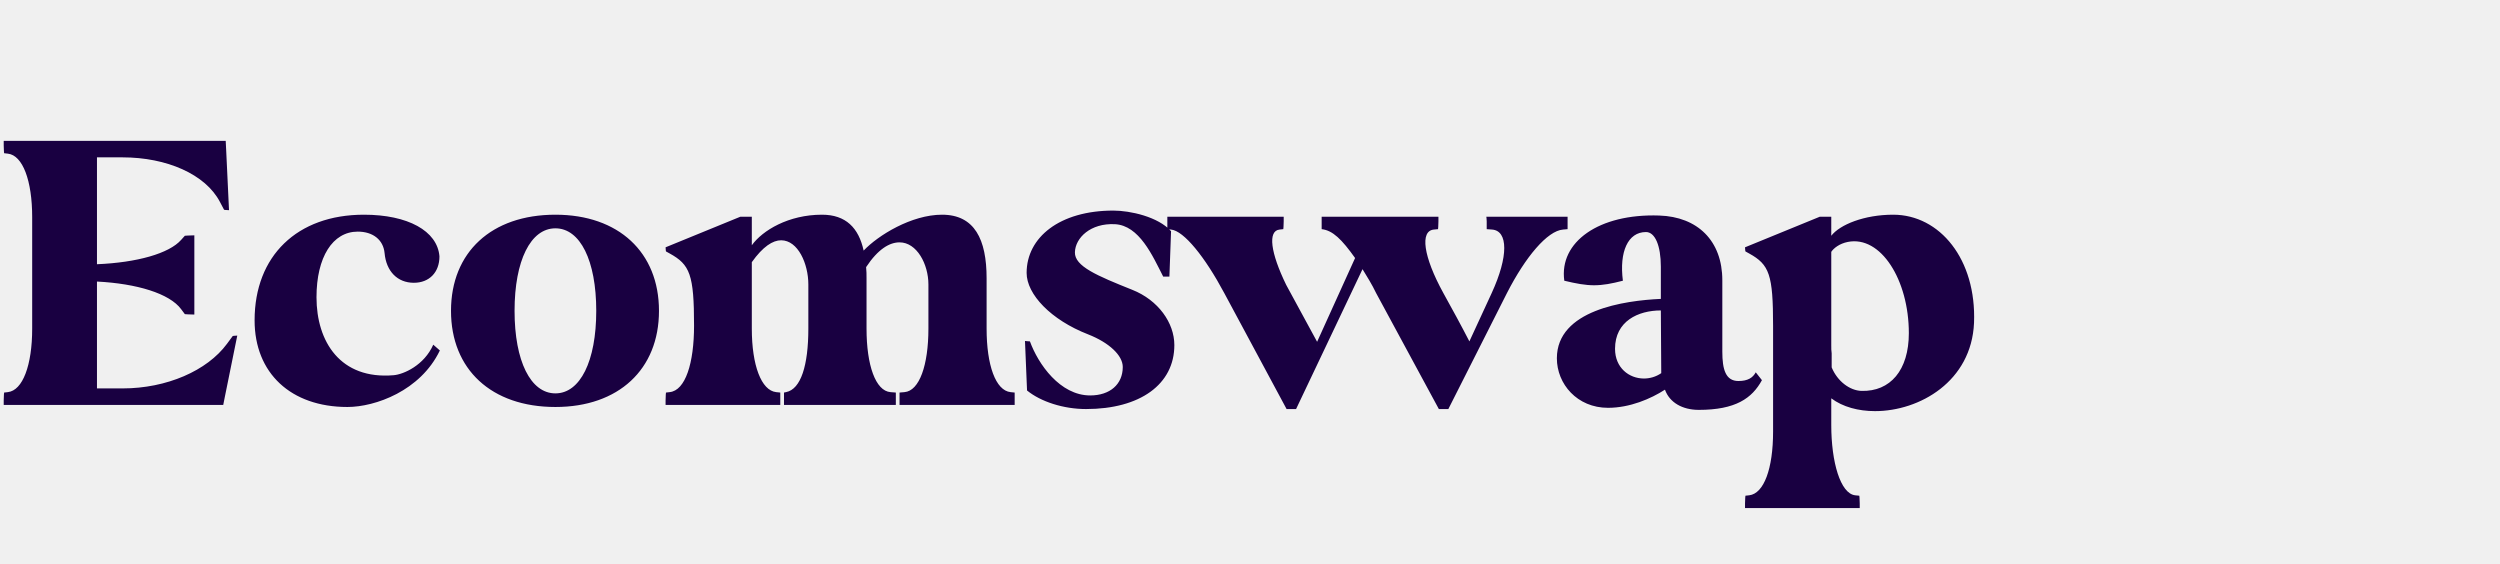
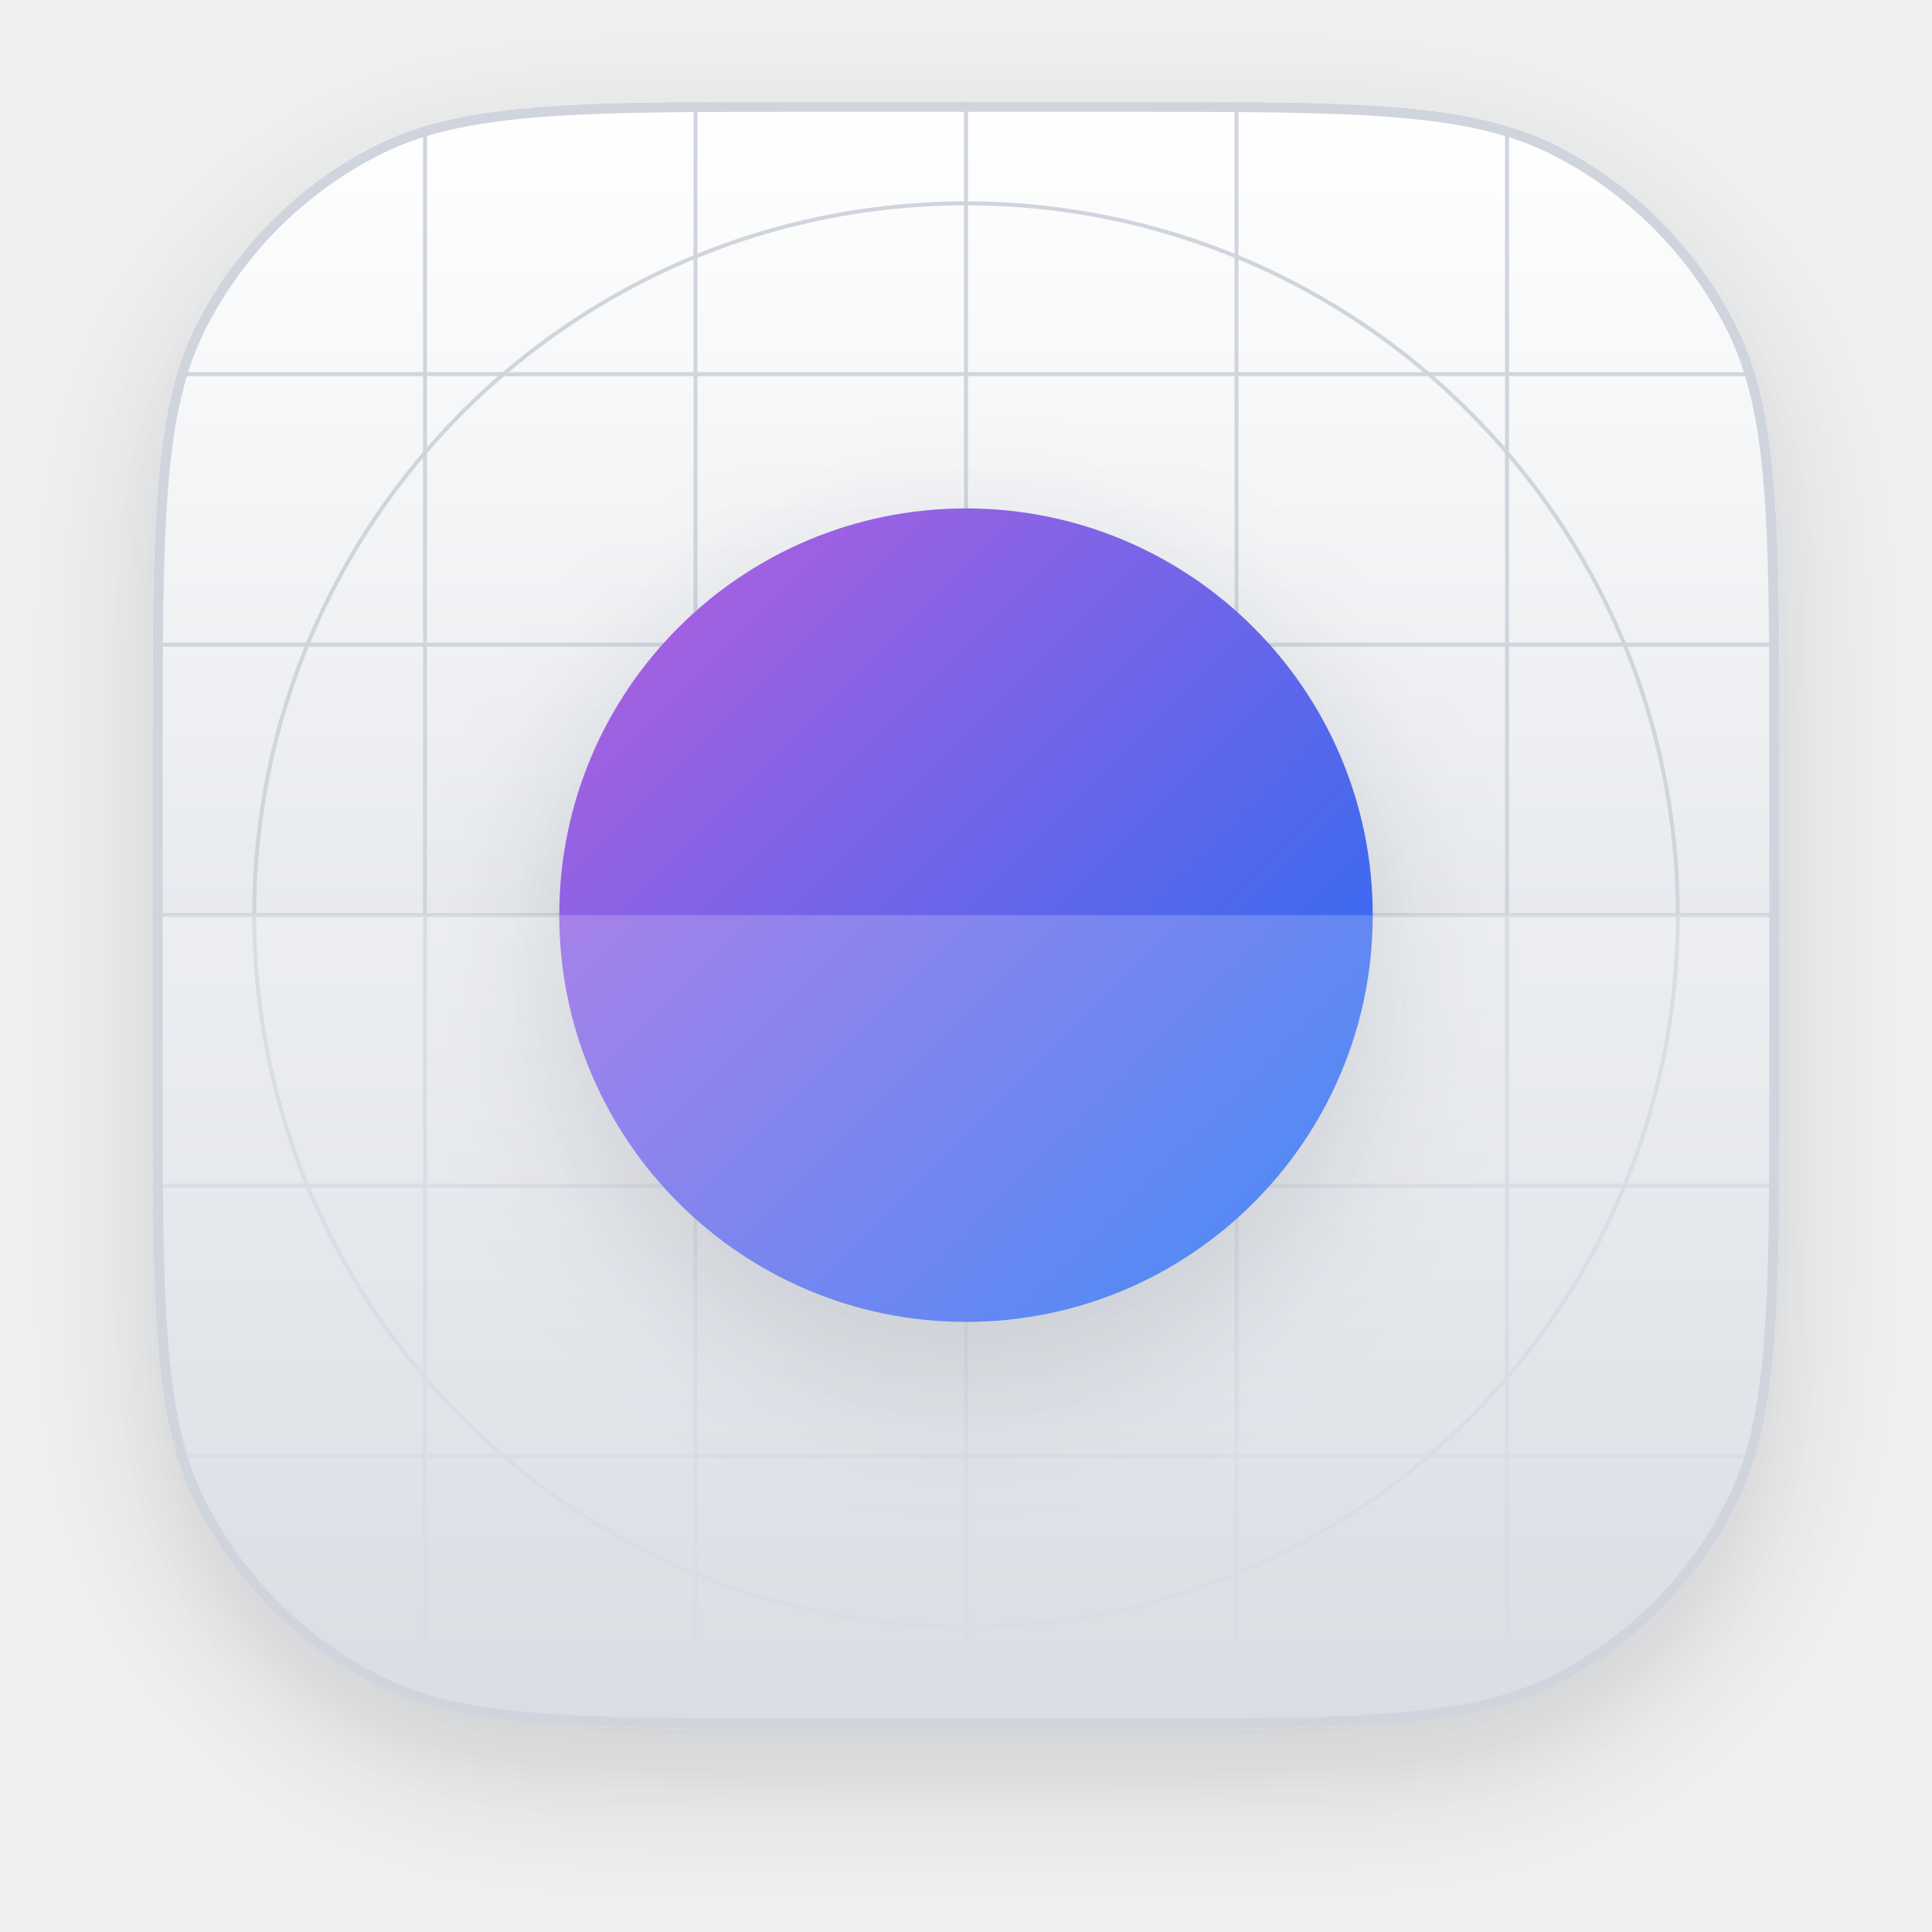
- <svg xmlns="http://www.w3.org/2000/svg" width="142" height="32" viewBox="0 0 142 32" fill="none">
-   <path d="M0.234 8.703C0.234 8.703 0.211 8.539 0.211 8.258V8H12.82L12.844 8.469C12.891 9.523 12.961 10.883 13.008 11.938C12.844 11.938 12.727 11.914 12.727 11.914L12.492 11.469C11.672 9.898 9.469 8.938 6.961 8.938H5.508V15.008C7.781 14.914 9.609 14.398 10.289 13.625L10.5 13.391C10.5 13.391 10.781 13.367 11.039 13.367V17.867C10.781 17.867 10.5 17.844 10.5 17.844L10.289 17.562C9.633 16.672 7.781 16.109 5.508 15.992V22.062H6.961C9.469 22.062 11.766 21.055 12.891 19.531L13.219 19.086C13.219 19.086 13.312 19.062 13.477 19.062C13.266 20.117 12.984 21.477 12.773 22.531L12.68 23H0.211V22.742C0.211 22.461 0.234 22.297 0.234 22.297L0.445 22.273C1.289 22.18 1.828 20.75 1.828 18.664V12.336C1.828 10.25 1.289 8.82 0.445 8.727L0.234 8.703ZM14.461 18.195C14.461 14.539 16.875 12.195 20.672 12.195C23.156 12.195 24.844 13.109 24.961 14.562C24.961 15.477 24.375 16.062 23.508 16.062C22.57 16.062 21.938 15.406 21.844 14.375C21.773 13.625 21.188 13.156 20.32 13.156C18.891 13.156 17.977 14.609 17.977 16.883C17.977 19.414 19.336 21.57 22.359 21.312C22.922 21.266 24.094 20.75 24.609 19.578L24.984 19.906C23.883 22.203 21.305 23.117 19.734 23.117C16.523 23.117 14.461 21.195 14.461 18.195ZM31.547 23.117C27.914 23.117 25.617 20.984 25.617 17.656C25.617 14.328 27.914 12.195 31.547 12.195C35.133 12.195 37.43 14.328 37.43 17.656C37.43 20.984 35.133 23.117 31.547 23.117ZM29.227 17.656C29.227 20.516 30.141 22.344 31.547 22.344C32.953 22.344 33.867 20.516 33.867 17.656C33.867 14.797 32.953 12.969 31.547 12.969C30.141 12.969 29.227 14.797 29.227 17.656ZM37.805 23V22.742C37.805 22.461 37.828 22.297 37.828 22.297L38.039 22.273C38.93 22.18 39.422 20.633 39.422 18.5C39.422 15.594 39.188 15.031 38.039 14.398L37.828 14.281C37.828 14.281 37.805 14.188 37.805 14.047L42.047 12.312H42.703V13.93C43.312 13.086 44.789 12.195 46.688 12.195C48.047 12.195 48.773 12.945 49.055 14.234C49.875 13.367 51.773 12.195 53.508 12.195C55.359 12.195 56.039 13.602 56.039 15.805V18.664C56.039 20.75 56.555 22.18 57.398 22.273L57.633 22.297V23H51.094V22.297L51.375 22.273C52.219 22.203 52.734 20.75 52.734 18.664V16.156C52.734 15.008 52.078 13.766 51.094 13.766C50.531 13.766 49.875 14.141 49.195 15.172C49.219 15.383 49.219 15.594 49.219 15.805V18.664C49.219 20.75 49.734 22.203 50.578 22.273L50.883 22.297V23H44.531V22.297L44.648 22.273C45.492 22.109 45.914 20.75 45.914 18.664V16.156C45.914 14.984 45.328 13.648 44.367 13.648C43.898 13.648 43.336 14 42.703 14.891V18.664C42.703 20.75 43.242 22.18 44.086 22.273L44.32 22.297V23H37.805ZM58.336 22.18L58.219 19.367C58.289 19.367 58.359 19.391 58.5 19.391C58.969 20.68 60.211 22.461 61.922 22.461C63.047 22.461 63.773 21.828 63.773 20.844C63.773 20.188 63 19.461 61.805 18.992C59.695 18.172 58.312 16.719 58.312 15.5C58.312 13.484 60.188 11.961 63.234 11.961C64.195 11.961 65.789 12.312 66.516 13.133L66.422 15.711H66.07C65.461 14.516 64.711 12.805 63.328 12.734C61.945 12.664 61.078 13.508 61.055 14.328C61.031 15.125 62.32 15.664 64.312 16.461C65.789 17.047 66.703 18.336 66.703 19.602C66.703 21.828 64.758 23.234 61.688 23.234C60.398 23.234 59.109 22.812 58.336 22.18ZM66.305 13.016V12.312H72.914V12.57C72.914 12.852 72.891 13.016 72.891 13.016L72.68 13.039C72 13.109 72.164 14.352 73.055 16.18L74.812 19.414L76.969 14.656C76.219 13.602 75.703 13.086 75.07 13.016V12.312H81.703V12.57C81.703 12.852 81.68 13.016 81.68 13.016L81.445 13.039C80.648 13.109 80.836 14.562 81.984 16.648C82.477 17.539 82.992 18.477 83.461 19.391L84.727 16.648C85.688 14.562 85.664 13.109 84.75 13.039L84.445 13.016V12.57C84.445 12.406 84.422 12.312 84.422 12.312H89.039V13.016L88.781 13.039C87.891 13.109 86.648 14.586 85.594 16.648L82.266 23.234H81.727L78.164 16.648C77.93 16.156 77.648 15.711 77.391 15.289L73.617 23.234H73.078L69.539 16.648C68.438 14.586 67.242 13.109 66.516 13.039L66.305 13.016ZM88.43 20.352C88.43 17.609 92.273 17.07 94.336 16.977V15.148C94.336 13.953 94.008 13.18 93.492 13.18C92.461 13.18 91.969 14.305 92.18 15.945C91.547 16.109 91.055 16.203 90.539 16.203C90.047 16.203 89.531 16.109 88.852 15.945C88.547 13.742 90.82 12.125 94.242 12.242C96.422 12.312 97.828 13.672 97.828 15.922V19.977C97.828 20.984 98.016 21.641 98.742 21.641C99.281 21.641 99.562 21.453 99.727 21.148L100.078 21.594C99.516 22.625 98.578 23.281 96.492 23.281C95.555 23.281 94.828 22.859 94.57 22.133C93.773 22.648 92.578 23.164 91.336 23.164C89.578 23.164 88.43 21.805 88.43 20.352ZM91.734 19.812C91.734 20.891 92.531 21.5 93.375 21.5C93.703 21.5 94.055 21.406 94.359 21.195L94.336 17.633C93.047 17.633 91.734 18.242 91.734 19.812ZM99.117 28.859V28.602C99.117 28.32 99.141 28.156 99.141 28.156L99.352 28.133C100.195 28.039 100.711 26.609 100.711 24.523V18.5C100.711 15.594 100.5 15.031 99.352 14.398L99.141 14.281C99.141 14.281 99.117 14.188 99.117 14.047L103.359 12.312H104.016V13.391C104.508 12.758 105.891 12.195 107.531 12.195C110.18 12.195 112.266 14.727 112.125 18.336C111.984 21.664 109.031 23.352 106.5 23.352C105.562 23.352 104.672 23.117 104.016 22.625V24.148C104.016 26.234 104.531 28.039 105.375 28.133L105.609 28.156C105.609 28.156 105.633 28.32 105.633 28.602V28.859H99.117ZM104.953 13.742C104.484 13.836 104.156 14.094 104.016 14.305V19.625C104.016 19.789 104.016 19.93 104.039 20.07V20.867C104.367 21.664 105.07 22.18 105.727 22.203C107.367 22.25 108.422 21.031 108.422 18.922C108.422 15.898 106.828 13.367 104.953 13.742Z" fill="#190041" />
+ <svg xmlns="http://www.w3.org/2000/svg" width="38" height="38" viewBox="0 0 38 38" fill="none">
+   <g filter="url(#filter0_dd_1_345)">
+     <g clip-path="url(#clip0_1_345)">
+       <path d="M3 14.8C3 10.32 3 8.079 3.872 6.368C4.639 4.863 5.863 3.639 7.368 2.872C9.079 2 11.32 2 15.8 2H22.2C26.68 2 28.921 2 30.632 2.872C32.137 3.639 33.361 4.863 34.128 6.368C35 8.079 35 10.32 35 14.8V21.2C35 25.68 35 27.921 34.128 29.632C33.361 31.137 32.137 32.361 30.632 33.128C28.921 34 26.68 34 22.2 34H15.8C11.32 34 9.079 34 7.368 33.128C5.863 32.361 4.639 31.137 3.872 29.632C3 27.921 3 25.68 3 21.2V14.8Z" fill="white" />
+       <path d="M3 14.8C3 10.32 3 8.079 3.872 6.368C4.639 4.863 5.863 3.639 7.368 2.872C9.079 2 11.32 2 15.8 2H22.2C26.68 2 28.921 2 30.632 2.872C32.137 3.639 33.361 4.863 34.128 6.368C35 8.079 35 10.32 35 14.8V21.2C35 25.68 35 27.921 34.128 29.632C33.361 31.137 32.137 32.361 30.632 33.128C28.921 34 26.68 34 22.2 34H15.8C11.32 34 9.079 34 7.368 33.128C5.863 32.361 4.639 31.137 3.872 29.632C3 27.921 3 25.68 3 21.2V14.8Z" fill="url(#paint0_linear_1_345)" />
+       <path fill-rule="evenodd" clip-rule="evenodd" d="M19 4.039C11.29 4.039 5.039 10.29 5.039 18C5.039 25.711 11.29 31.961 19 31.961C26.711 31.961 32.961 25.711 32.961 18C32.961 10.29 26.711 4.039 19 4.039ZM4.961 18C4.961 10.247 11.247 3.961 19 3.961C26.753 3.961 33.039 10.247 33.039 18C33.039 25.753 26.753 32.039 19 32.039C11.247 32.039 4.961 25.753 4.961 18Z" fill="#D0D5DD" />
+       <path fill-rule="evenodd" clip-rule="evenodd" d="M19 14.078C16.834 14.078 15.078 15.834 15.078 18C15.078 20.166 16.834 21.923 19 21.923C21.166 21.923 22.922 20.166 22.922 18C22.922 15.834 21.166 14.078 19 14.078ZM15 18C15 15.791 16.791 14 19 14C21.209 14 23 15.791 23 18C23 20.209 21.209 22 19 22C16.791 22 15 20.209 15 18Z" fill="#D0D5DD" />
+       <path fill-rule="evenodd" clip-rule="evenodd" d="M19 15.32C17.52 15.32 16.32 16.52 16.32 18C16.32 19.48 17.52 20.679 19 20.679C20.48 20.679 21.68 19.48 21.68 18C21.68 16.52 20.48 15.32 19 15.32ZM16.243 18C16.243 16.477 17.477 15.242 19 15.242C20.523 15.242 21.757 16.477 21.757 18C21.757 19.523 20.523 20.757 19 20.757C17.477 20.757 16.243 19.523 16.243 18Z" fill="#D0D5DD" />
+       <path d="M18.961 2H19.039V34H18.961V2Z" fill="#D0D5DD" />
+       <path d="M35 17.961L35 18.039L3 18.039L3 17.961L35 17.961Z" fill="#D0D5DD" />
+       <path d="M29.602 2H29.68V34H29.602V2Z" fill="#D0D5DD" />
+       <path d="M13.641 2H13.718V34H13.641V2Z" fill="#D0D5DD" />
+       <path d="M24.282 2H24.359V34H24.282V2Z" fill="#D0D5DD" />
+       <path d="M8.32 2H8.398V34H8.32V2Z" fill="#D0D5DD" />
+       <path d="M35 28.602L35 28.679L3 28.679L3 28.602L35 28.602Z" fill="#D0D5DD" />
+       <path d="M35 12.641L35 12.718L3 12.718L3 12.641L35 12.641Z" fill="#D0D5DD" />
+       <path d="M35 23.281L35 23.359L3 23.359L3 23.281L35 23.281Z" fill="#D0D5DD" />
+       <path d="M35 7.32L35 7.398L3 7.398L3 7.32L35 7.32Z" fill="#D0D5DD" />
+       <g filter="url(#filter1_dd_1_345)">
+         <circle cx="19" cy="18" r="8" fill="url(#paint1_linear_1_345)" />
+       </g>
+       <g filter="url(#filter2_b_1_345)">
+         <path d="M3 18H35V21.2C35 25.68 35 27.921 34.128 29.632C33.361 31.137 32.137 32.361 30.632 33.128C28.921 34 26.68 34 22.2 34H15.8C11.32 34 9.079 34 7.368 33.128C5.863 32.361 4.639 31.137 3.872 29.632C3 27.921 3 25.68 3 21.2V18Z" fill="white" fill-opacity="0.2" />
+       </g>
+     </g>
+     <path d="M3.1 14.8C3.1 12.558 3.1 10.883 3.209 9.554C3.317 8.226 3.533 7.253 3.961 6.413C4.718 4.927 5.927 3.718 7.413 2.961C8.253 2.533 9.226 2.317 10.554 2.209C11.883 2.1 13.558 2.1 15.8 2.1H22.2C24.442 2.1 26.117 2.1 27.446 2.209C28.774 2.317 29.747 2.533 30.587 2.961C32.073 3.718 33.282 4.927 34.039 6.413C34.467 7.253 34.683 8.226 34.791 9.554C34.9 10.883 34.9 12.558 34.9 14.8V21.2C34.9 23.442 34.9 25.117 34.791 26.446C34.683 27.774 34.467 28.747 34.039 29.587C33.282 31.073 32.073 32.282 30.587 33.039C29.747 33.467 28.774 33.683 27.446 33.791C26.117 33.9 24.442 33.9 22.2 33.9H15.8C13.558 33.9 11.883 33.9 10.554 33.791C9.226 33.683 8.253 33.467 7.413 33.039C5.927 32.282 4.718 31.073 3.961 29.587C3.533 28.747 3.317 27.774 3.209 26.446C3.1 25.117 3.1 23.442 3.1 21.2V14.8Z" stroke="#D0D5DD" stroke-width="0.2" />
+   </g>
+   <defs>
+     <filter id="filter0_dd_1_345" x="0" y="0" width="38" height="38" filterUnits="userSpaceOnUse" color-interpolation-filters="sRGB">
+       <feFlood flood-opacity="0" result="BackgroundImageFix" />
+       <feColorMatrix in="SourceAlpha" type="matrix" values="0 0 0 0 0 0 0 0 0 0 0 0 0 0 0 0 0 0 127 0" result="hardAlpha" />
+       <feOffset dy="1" />
+       <feGaussianBlur stdDeviation="1" />
+       <feColorMatrix type="matrix" values="0 0 0 0 0.063 0 0 0 0 0.094 0 0 0 0 0.157 0 0 0 0.06 0" />
+       <feBlend mode="normal" in2="BackgroundImageFix" result="effect1_dropShadow_1_345" />
+       <feColorMatrix in="SourceAlpha" type="matrix" values="0 0 0 0 0 0 0 0 0 0 0 0 0 0 0 0 0 0 127 0" result="hardAlpha" />
+       <feOffset dy="1" />
+       <feGaussianBlur stdDeviation="1.5" />
+       <feColorMatrix type="matrix" values="0 0 0 0 0.063 0 0 0 0 0.094 0 0 0 0 0.157 0 0 0 0.1 0" />
+       <feBlend mode="normal" in2="effect1_dropShadow_1_345" result="effect2_dropShadow_1_345" />
+       <feBlend mode="normal" in="SourceGraphic" in2="effect2_dropShadow_1_345" result="shape" />
+     </filter>
+     <filter id="filter1_dd_1_345" x="8" y="8" width="22" height="22" filterUnits="userSpaceOnUse" color-interpolation-filters="sRGB">
+       <feFlood flood-opacity="0" result="BackgroundImageFix" />
+       <feColorMatrix in="SourceAlpha" type="matrix" values="0 0 0 0 0 0 0 0 0 0 0 0 0 0 0 0 0 0 127 0" result="hardAlpha" />
+       <feOffset dy="1" />
+       <feGaussianBlur stdDeviation="1" />
+       <feColorMatrix type="matrix" values="0 0 0 0 0.063 0 0 0 0 0.094 0 0 0 0 0.157 0 0 0 0.06 0" />
+       <feBlend mode="normal" in2="BackgroundImageFix" result="effect1_dropShadow_1_345" />
+       <feColorMatrix in="SourceAlpha" type="matrix" values="0 0 0 0 0 0 0 0 0 0 0 0 0 0 0 0 0 0 127 0" result="hardAlpha" />
+       <feOffset dy="1" />
+       <feGaussianBlur stdDeviation="1.5" />
+       <feColorMatrix type="matrix" values="0 0 0 0 0.063 0 0 0 0 0.094 0 0 0 0 0.157 0 0 0 0.1 0" />
+       <feBlend mode="normal" in2="effect1_dropShadow_1_345" result="effect2_dropShadow_1_345" />
+       <feBlend mode="normal" in="SourceGraphic" in2="effect2_dropShadow_1_345" result="shape" />
+     </filter>
+     <filter id="filter2_b_1_345" x="-2" y="13" width="42" height="26" filterUnits="userSpaceOnUse" color-interpolation-filters="sRGB">
+       <feFlood flood-opacity="0" result="BackgroundImageFix" />
+       <feGaussianBlur in="BackgroundImageFix" stdDeviation="2.5" />
+       <feComposite in2="SourceAlpha" operator="in" result="effect1_backgroundBlur_1_345" />
+       <feBlend mode="normal" in="SourceGraphic" in2="effect1_backgroundBlur_1_345" result="shape" />
+     </filter>
+     <linearGradient id="paint0_linear_1_345" x1="19" y1="2" x2="19" y2="34" gradientUnits="userSpaceOnUse">
+       <stop stop-color="white" />
+       <stop offset="1" stop-color="#D0D5DD" />
+     </linearGradient>
+     <linearGradient id="paint1_linear_1_345" x1="11" y1="10" x2="27" y2="26" gradientUnits="userSpaceOnUse">
+       <stop stop-color="#B95EDE" />
+       <stop offset="1" stop-color="#146EF5" />
+     </linearGradient>
+     <clipPath id="clip0_1_345">
+       <path d="M3 14.8C3 10.32 3 8.079 3.872 6.368C4.639 4.863 5.863 3.639 7.368 2.872C9.079 2 11.32 2 15.8 2H22.2C26.68 2 28.921 2 30.632 2.872C32.137 3.639 33.361 4.863 34.128 6.368C35 8.079 35 10.32 35 14.8V21.2C35 25.68 35 27.921 34.128 29.632C33.361 31.137 32.137 32.361 30.632 33.128C28.921 34 26.68 34 22.2 34H15.8C11.32 34 9.079 34 7.368 33.128C5.863 32.361 4.639 31.137 3.872 29.632C3 27.921 3 25.68 3 21.2V14.8Z" fill="white" />
+     </clipPath>
+   </defs>
</svg>
